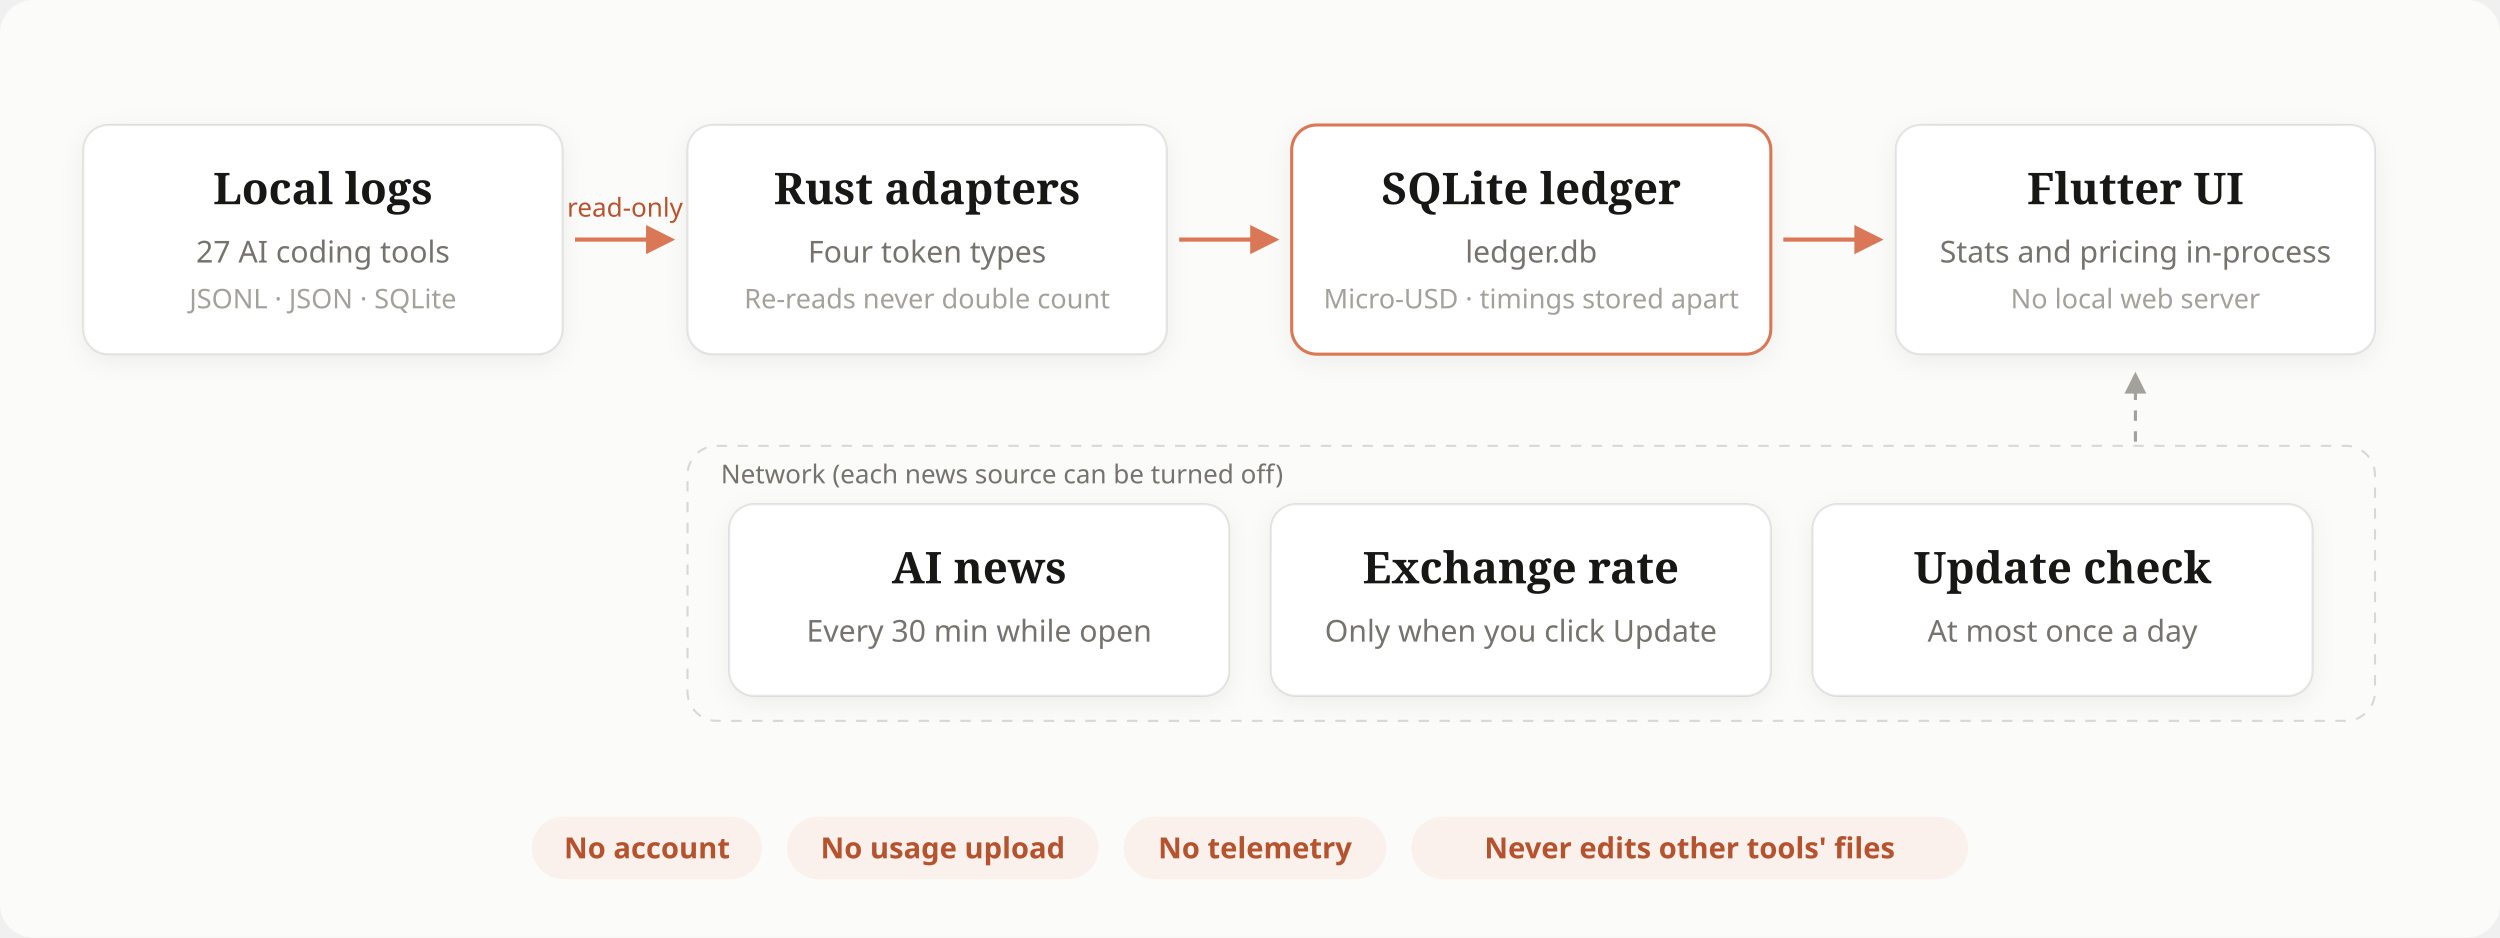
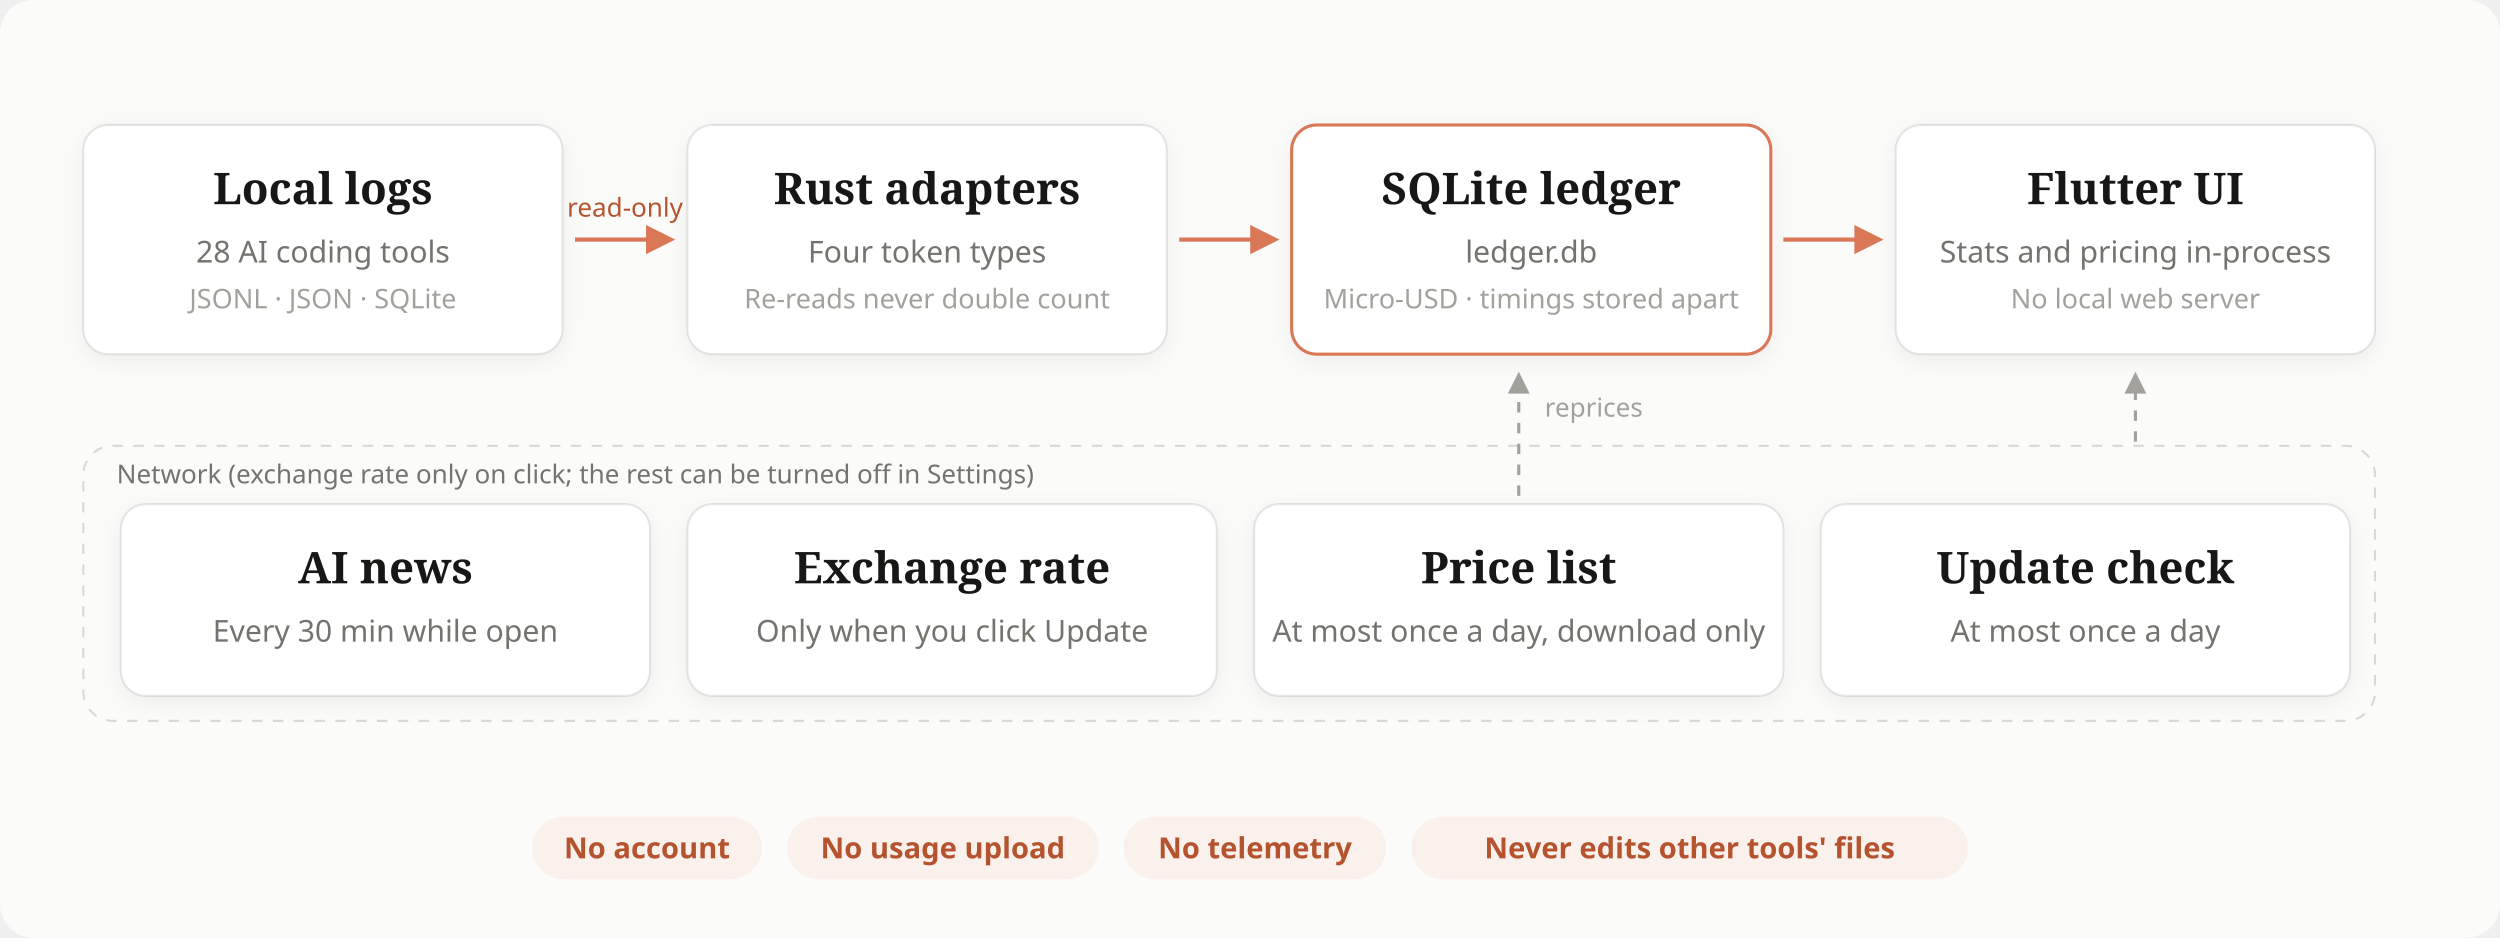
<svg xmlns="http://www.w3.org/2000/svg" viewBox="0 0 1200 450" width="1200" height="450" role="img">
  <rect width="1200" height="450" rx="16" fill="#fbfbf9" />
  <defs>
    <marker id="hA" viewBox="0 0 10 10" refX="8.5" refY="5" markerWidth="7" markerHeight="7" orient="auto-start-reverse">
      <path d="M0 0L10 5L0 10z" fill="#d97757" />
    </marker>
    <marker id="mA" viewBox="0 0 10 10" refX="8.5" refY="5" markerWidth="7" markerHeight="7" orient="auto-start-reverse">
      <path d="M0 0L10 5L0 10z" fill="#a3a19b" />
    </marker>
    <filter id="sA" x="-10%" y="-20%" width="120%" height="150%">
      <feDropShadow dx="0" dy="3" stdDeviation="6" flood-color="#000" flood-opacity="0.06" />
    </filter>
  </defs>
  <rect x="40" y="60" width="230" height="110" rx="12" fill="#ffffff" stroke="rgba(27,26,24,.10)" stroke-width="1" filter="url(#sA)" />
  <text x="155" y="98" text-anchor="middle" font-family="'Noto Serif SC','Source Han Serif SC','Songti SC',Georgia,serif" font-size="21" font-weight="600" fill="#171716">Local logs</text>
-   <text x="155" y="126" text-anchor="middle" font-family="'Segoe UI','Microsoft YaHei','PingFang SC','Noto Sans SC',sans-serif" font-size="14.5" fill="#75736d">27 AI coding tools</text>
+   <text x="155" y="126" text-anchor="middle" font-family="'Segoe UI','Microsoft YaHei','PingFang SC','Noto Sans SC',sans-serif" font-size="14.5" fill="#75736d">28 AI coding tools</text>
  <text x="155" y="148" text-anchor="middle" font-family="'Segoe UI','Microsoft YaHei','PingFang SC','Noto Sans SC',sans-serif" font-size="13" fill="#a3a19b">JSONL · JSON · SQLite</text>
  <rect x="330" y="60" width="230" height="110" rx="12" fill="#ffffff" stroke="rgba(27,26,24,.10)" stroke-width="1" filter="url(#sA)" />
  <text x="445" y="98" text-anchor="middle" font-family="'Noto Serif SC','Source Han Serif SC','Songti SC',Georgia,serif" font-size="21" font-weight="600" fill="#171716">Rust adapters</text>
  <text x="445" y="126" text-anchor="middle" font-family="'Segoe UI','Microsoft YaHei','PingFang SC','Noto Sans SC',sans-serif" font-size="14.5" fill="#75736d">Four token types</text>
  <text x="445" y="148" text-anchor="middle" font-family="'Segoe UI','Microsoft YaHei','PingFang SC','Noto Sans SC',sans-serif" font-size="13" fill="#a3a19b">Re-reads never double count</text>
  <rect x="620" y="60" width="230" height="110" rx="12" fill="#ffffff" stroke="#d97757" stroke-width="1.5" filter="url(#sA)" />
  <text x="735" y="98" text-anchor="middle" font-family="'Noto Serif SC','Source Han Serif SC','Songti SC',Georgia,serif" font-size="21" font-weight="600" fill="#171716">SQLite ledger</text>
  <text x="735" y="126" text-anchor="middle" font-family="'Segoe UI','Microsoft YaHei','PingFang SC','Noto Sans SC',sans-serif" font-size="14.5" fill="#75736d">ledger.db</text>
  <text x="735" y="148" text-anchor="middle" font-family="'Segoe UI','Microsoft YaHei','PingFang SC','Noto Sans SC',sans-serif" font-size="13" fill="#a3a19b">Micro-USD · timings stored apart</text>
  <rect x="910" y="60" width="230" height="110" rx="12" fill="#ffffff" stroke="rgba(27,26,24,.10)" stroke-width="1" filter="url(#sA)" />
  <text x="1025" y="98" text-anchor="middle" font-family="'Noto Serif SC','Source Han Serif SC','Songti SC',Georgia,serif" font-size="21" font-weight="600" fill="#171716">Flutter UI</text>
  <text x="1025" y="126" text-anchor="middle" font-family="'Segoe UI','Microsoft YaHei','PingFang SC','Noto Sans SC',sans-serif" font-size="14.5" fill="#75736d">Stats and pricing in-process</text>
  <text x="1025" y="148" text-anchor="middle" font-family="'Segoe UI','Microsoft YaHei','PingFang SC','Noto Sans SC',sans-serif" font-size="13" fill="#a3a19b">No local web server</text>
  <path d="M276 115H322" fill="none" stroke="#d97757" stroke-width="2" marker-end="url(#hA)" />
  <text x="300" y="104" text-anchor="middle" font-family="'Segoe UI','Microsoft YaHei','PingFang SC','Noto Sans SC',sans-serif" font-size="12.5" fill="#b5532f">read-only</text>
  <path d="M566 115H612" fill="none" stroke="#d97757" stroke-width="2" marker-end="url(#hA)" />
  <path d="M856 115H902" fill="none" stroke="#d97757" stroke-width="2" marker-end="url(#hA)" />
-   <rect x="330" y="214" width="810" height="132" rx="14" fill="none" stroke="rgba(27,26,24,.16)" stroke-dasharray="5 5" />
-   <text x="346" y="232" font-family="'Segoe UI','Microsoft YaHei','PingFang SC','Noto Sans SC',sans-serif" font-size="12.5" fill="#75736d">Network (each news source can be turned off)</text>
-   <rect x="350" y="242" width="240" height="92" rx="12" fill="#ffffff" stroke="rgba(27,26,24,.10)" stroke-width="1" filter="url(#sA)" />
-   <text x="470" y="280" text-anchor="middle" font-family="'Noto Serif SC','Source Han Serif SC','Songti SC',Georgia,serif" font-size="21" font-weight="600" fill="#171716">AI news</text>
-   <text x="470" y="308" text-anchor="middle" font-family="'Segoe UI','Microsoft YaHei','PingFang SC','Noto Sans SC',sans-serif" font-size="14.5" fill="#75736d">Every 30 min while open</text>
-   <rect x="610" y="242" width="240" height="92" rx="12" fill="#ffffff" stroke="rgba(27,26,24,.10)" stroke-width="1" filter="url(#sA)" />
-   <text x="730" y="280" text-anchor="middle" font-family="'Noto Serif SC','Source Han Serif SC','Songti SC',Georgia,serif" font-size="21" font-weight="600" fill="#171716">Exchange rate</text>
-   <text x="730" y="308" text-anchor="middle" font-family="'Segoe UI','Microsoft YaHei','PingFang SC','Noto Sans SC',sans-serif" font-size="14.5" fill="#75736d">Only when you click Update</text>
-   <rect x="870" y="242" width="240" height="92" rx="12" fill="#ffffff" stroke="rgba(27,26,24,.10)" stroke-width="1" filter="url(#sA)" />
-   <text x="990" y="280" text-anchor="middle" font-family="'Noto Serif SC','Source Han Serif SC','Songti SC',Georgia,serif" font-size="21" font-weight="600" fill="#171716">Update check</text>
-   <text x="990" y="308" text-anchor="middle" font-family="'Segoe UI','Microsoft YaHei','PingFang SC','Noto Sans SC',sans-serif" font-size="14.5" fill="#75736d">At most once a day</text>
+   <rect x="40" y="214" width="1100" height="132" rx="14" fill="none" stroke="rgba(27,26,24,.16)" stroke-dasharray="5 5" />
+   <text x="56" y="232" font-family="'Segoe UI','Microsoft YaHei','PingFang SC','Noto Sans SC',sans-serif" font-size="12.5" fill="#75736d">Network (exchange rate only on click; the rest can be turned off in Settings)</text>
+   <rect x="58" y="242" width="254" height="92" rx="12" fill="#ffffff" stroke="rgba(27,26,24,.10)" stroke-width="1" filter="url(#sA)" />
+   <text x="185" y="280" text-anchor="middle" font-family="'Noto Serif SC','Source Han Serif SC','Songti SC',Georgia,serif" font-size="21" font-weight="600" fill="#171716">AI news</text>
+   <text x="185" y="308" text-anchor="middle" font-family="'Segoe UI','Microsoft YaHei','PingFang SC','Noto Sans SC',sans-serif" font-size="14.5" fill="#75736d">Every 30 min while open</text>
+   <rect x="330" y="242" width="254" height="92" rx="12" fill="#ffffff" stroke="rgba(27,26,24,.10)" stroke-width="1" filter="url(#sA)" />
+   <text x="457" y="280" text-anchor="middle" font-family="'Noto Serif SC','Source Han Serif SC','Songti SC',Georgia,serif" font-size="21" font-weight="600" fill="#171716">Exchange rate</text>
+   <text x="457" y="308" text-anchor="middle" font-family="'Segoe UI','Microsoft YaHei','PingFang SC','Noto Sans SC',sans-serif" font-size="14.5" fill="#75736d">Only when you click Update</text>
+   <rect x="602" y="242" width="254" height="92" rx="12" fill="#ffffff" stroke="rgba(27,26,24,.10)" stroke-width="1" filter="url(#sA)" />
+   <text x="729" y="280" text-anchor="middle" font-family="'Noto Serif SC','Source Han Serif SC','Songti SC',Georgia,serif" font-size="21" font-weight="600" fill="#171716">Price list</text>
+   <text x="729" y="308" text-anchor="middle" font-family="'Segoe UI','Microsoft YaHei','PingFang SC','Noto Sans SC',sans-serif" font-size="14.5" fill="#75736d">At most once a day, download only</text>
+   <rect x="874" y="242" width="254" height="92" rx="12" fill="#ffffff" stroke="rgba(27,26,24,.10)" stroke-width="1" filter="url(#sA)" />
+   <text x="1001" y="280" text-anchor="middle" font-family="'Noto Serif SC','Source Han Serif SC','Songti SC',Georgia,serif" font-size="21" font-weight="600" fill="#171716">Update check</text>
+   <text x="1001" y="308" text-anchor="middle" font-family="'Segoe UI','Microsoft YaHei','PingFang SC','Noto Sans SC',sans-serif" font-size="14.5" fill="#75736d">At most once a day</text>
+   <path d="M729 238V180" fill="none" stroke="#a3a19b" stroke-width="1.5" stroke-dasharray="5 5" marker-end="url(#mA)" />
+   <text x="765" y="200" text-anchor="middle" font-family="'Segoe UI','Microsoft YaHei','PingFang SC','Noto Sans SC',sans-serif" font-size="12.5" fill="#a3a19b">reprices</text>
  <path d="M1025 212V180" fill="none" stroke="#a3a19b" stroke-width="1.5" stroke-dasharray="5 5" marker-end="url(#mA)" />
  <rect x="255.36" y="392" width="110.4" height="30" rx="15" fill="#fbf1ec" />
  <text x="310.56" y="412" text-anchor="middle" font-family="'Segoe UI','Microsoft YaHei','PingFang SC','Noto Sans SC',sans-serif" font-size="14" font-weight="600" fill="#b5532f">No account</text>
  <rect x="377.76" y="392" width="149.6" height="30" rx="15" fill="#fbf1ec" />
  <text x="452.56" y="412" text-anchor="middle" font-family="'Segoe UI','Microsoft YaHei','PingFang SC','Noto Sans SC',sans-serif" font-size="14" font-weight="600" fill="#b5532f">No usage upload</text>
  <rect x="539.36" y="392" width="126.08" height="30" rx="15" fill="#fbf1ec" />
  <text x="602.4" y="412" text-anchor="middle" font-family="'Segoe UI','Microsoft YaHei','PingFang SC','Noto Sans SC',sans-serif" font-size="14" font-weight="600" fill="#b5532f">No telemetry</text>
  <rect x="677.44" y="392" width="267.2" height="30" rx="15" fill="#fbf1ec" />
  <text x="811.04" y="412" text-anchor="middle" font-family="'Segoe UI','Microsoft YaHei','PingFang SC','Noto Sans SC',sans-serif" font-size="14" font-weight="600" fill="#b5532f">Never edits other tools' files</text>
</svg>
